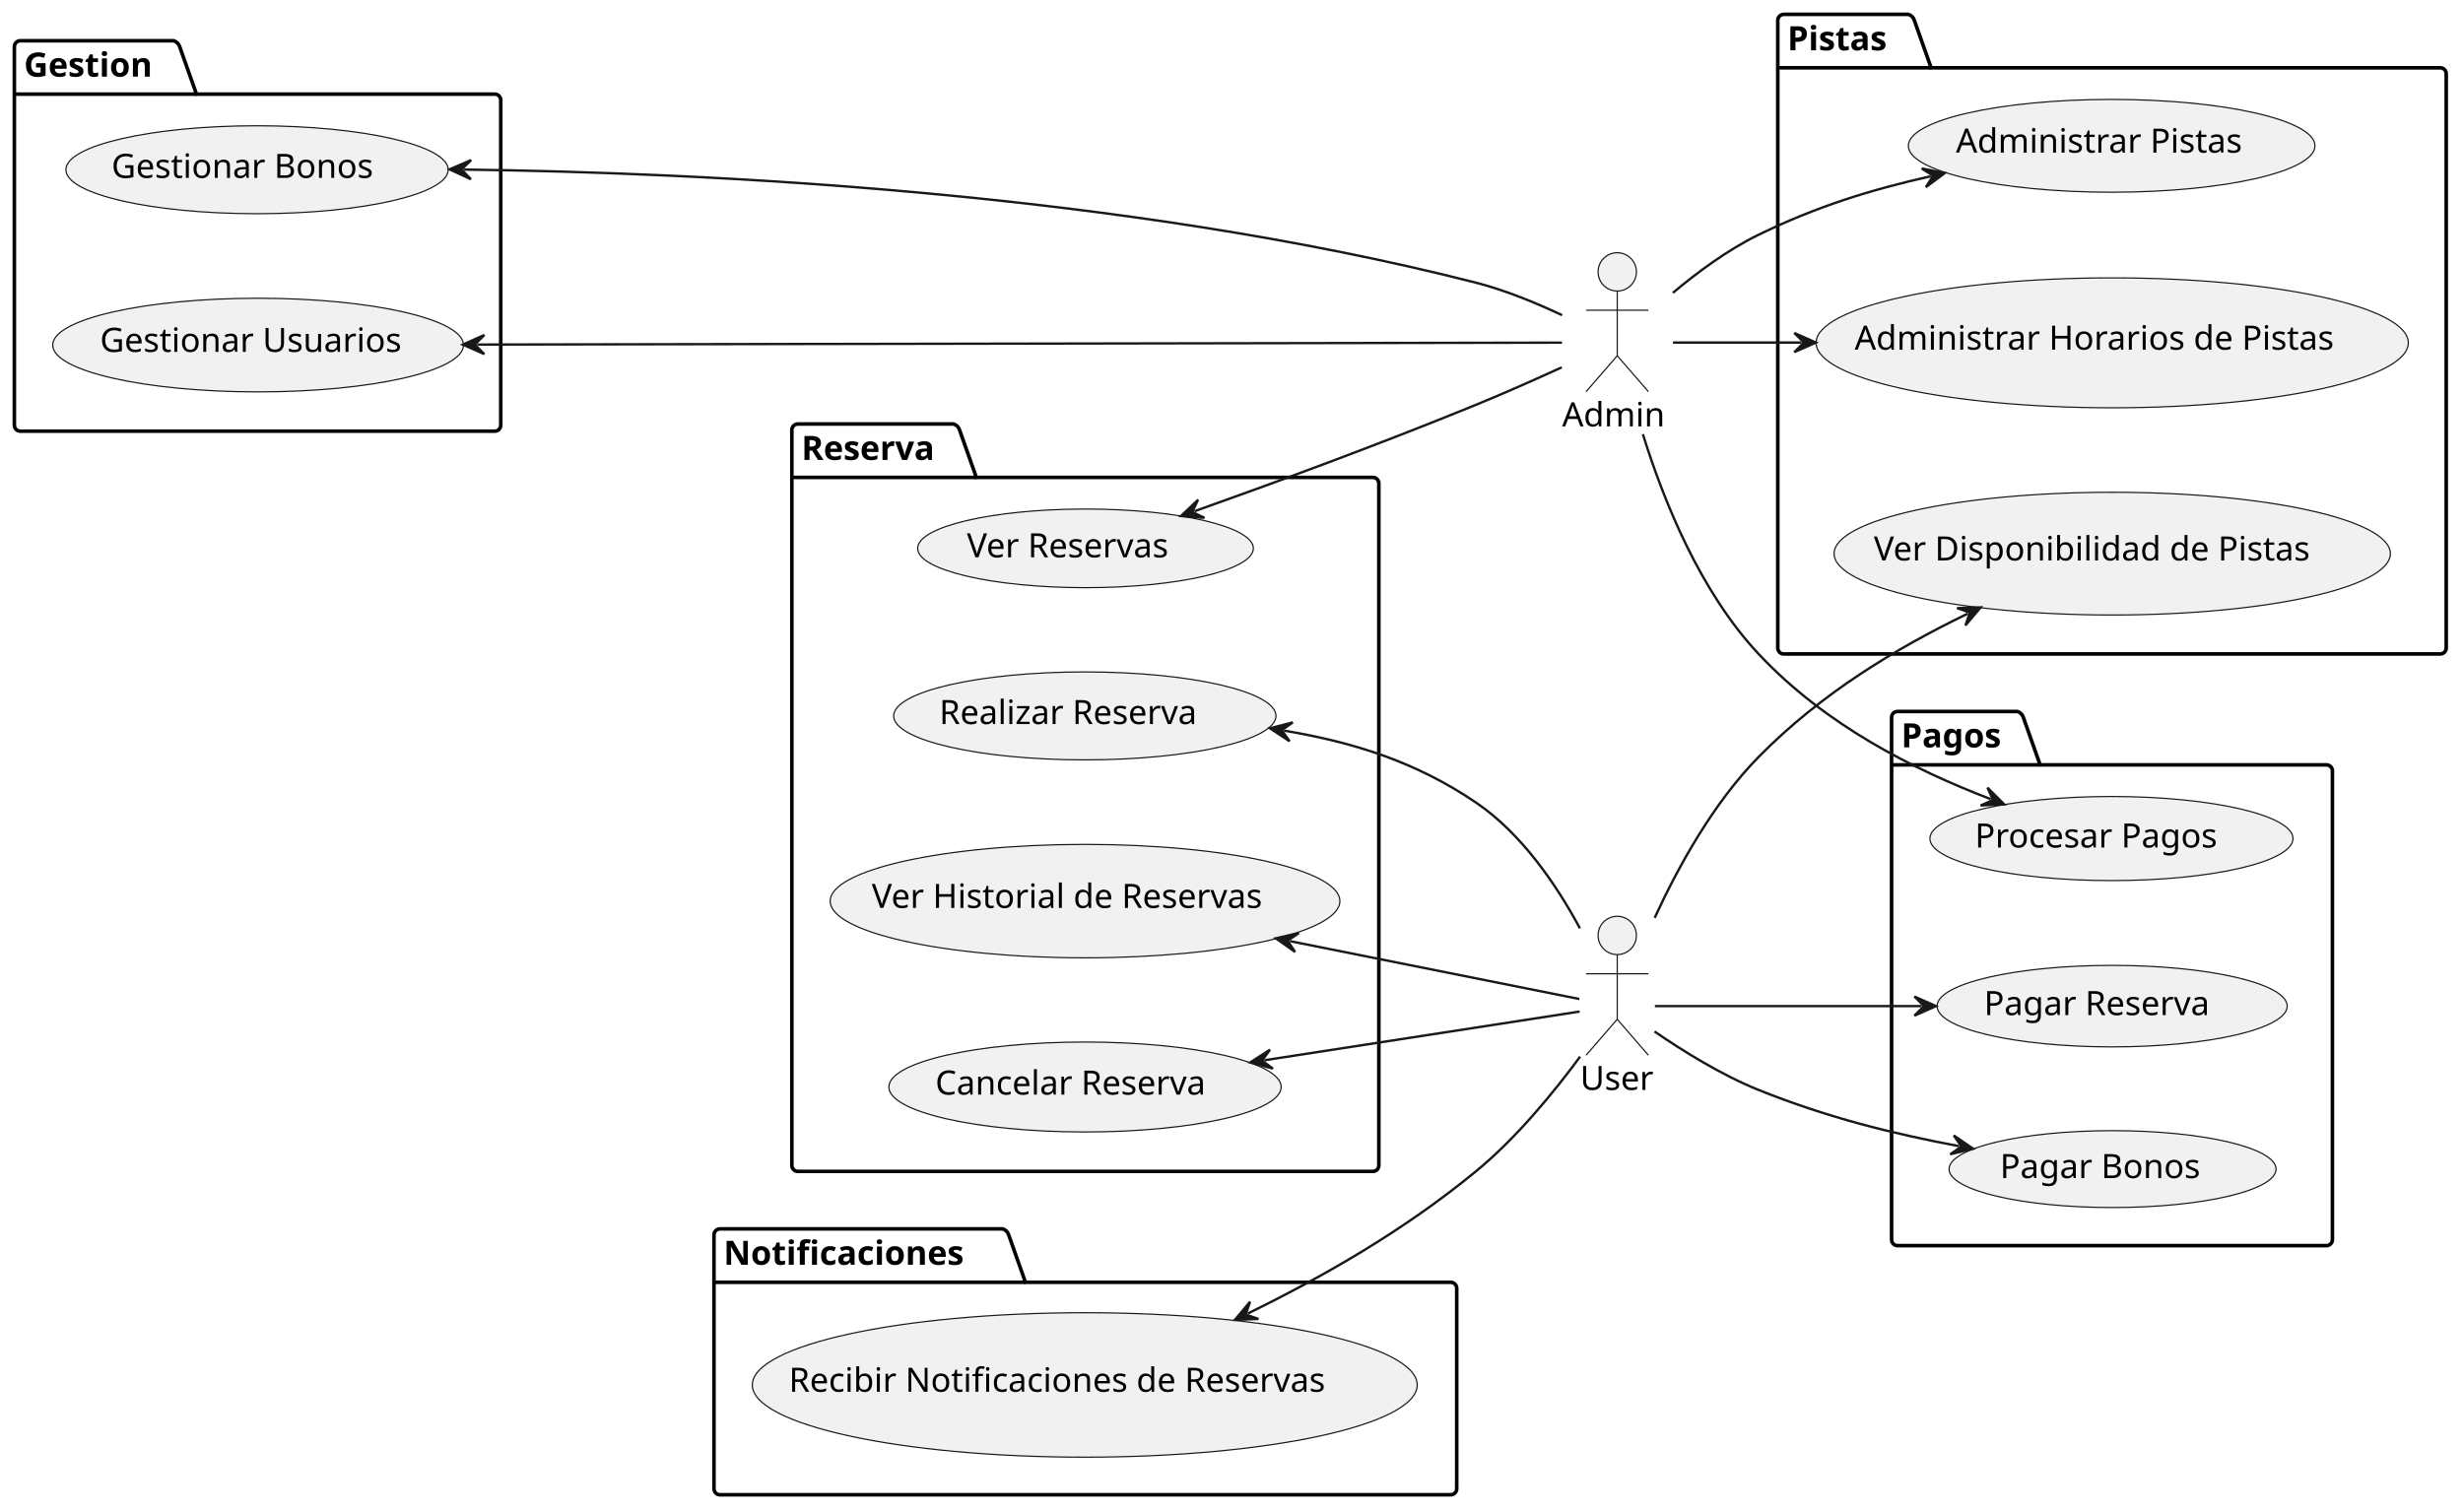
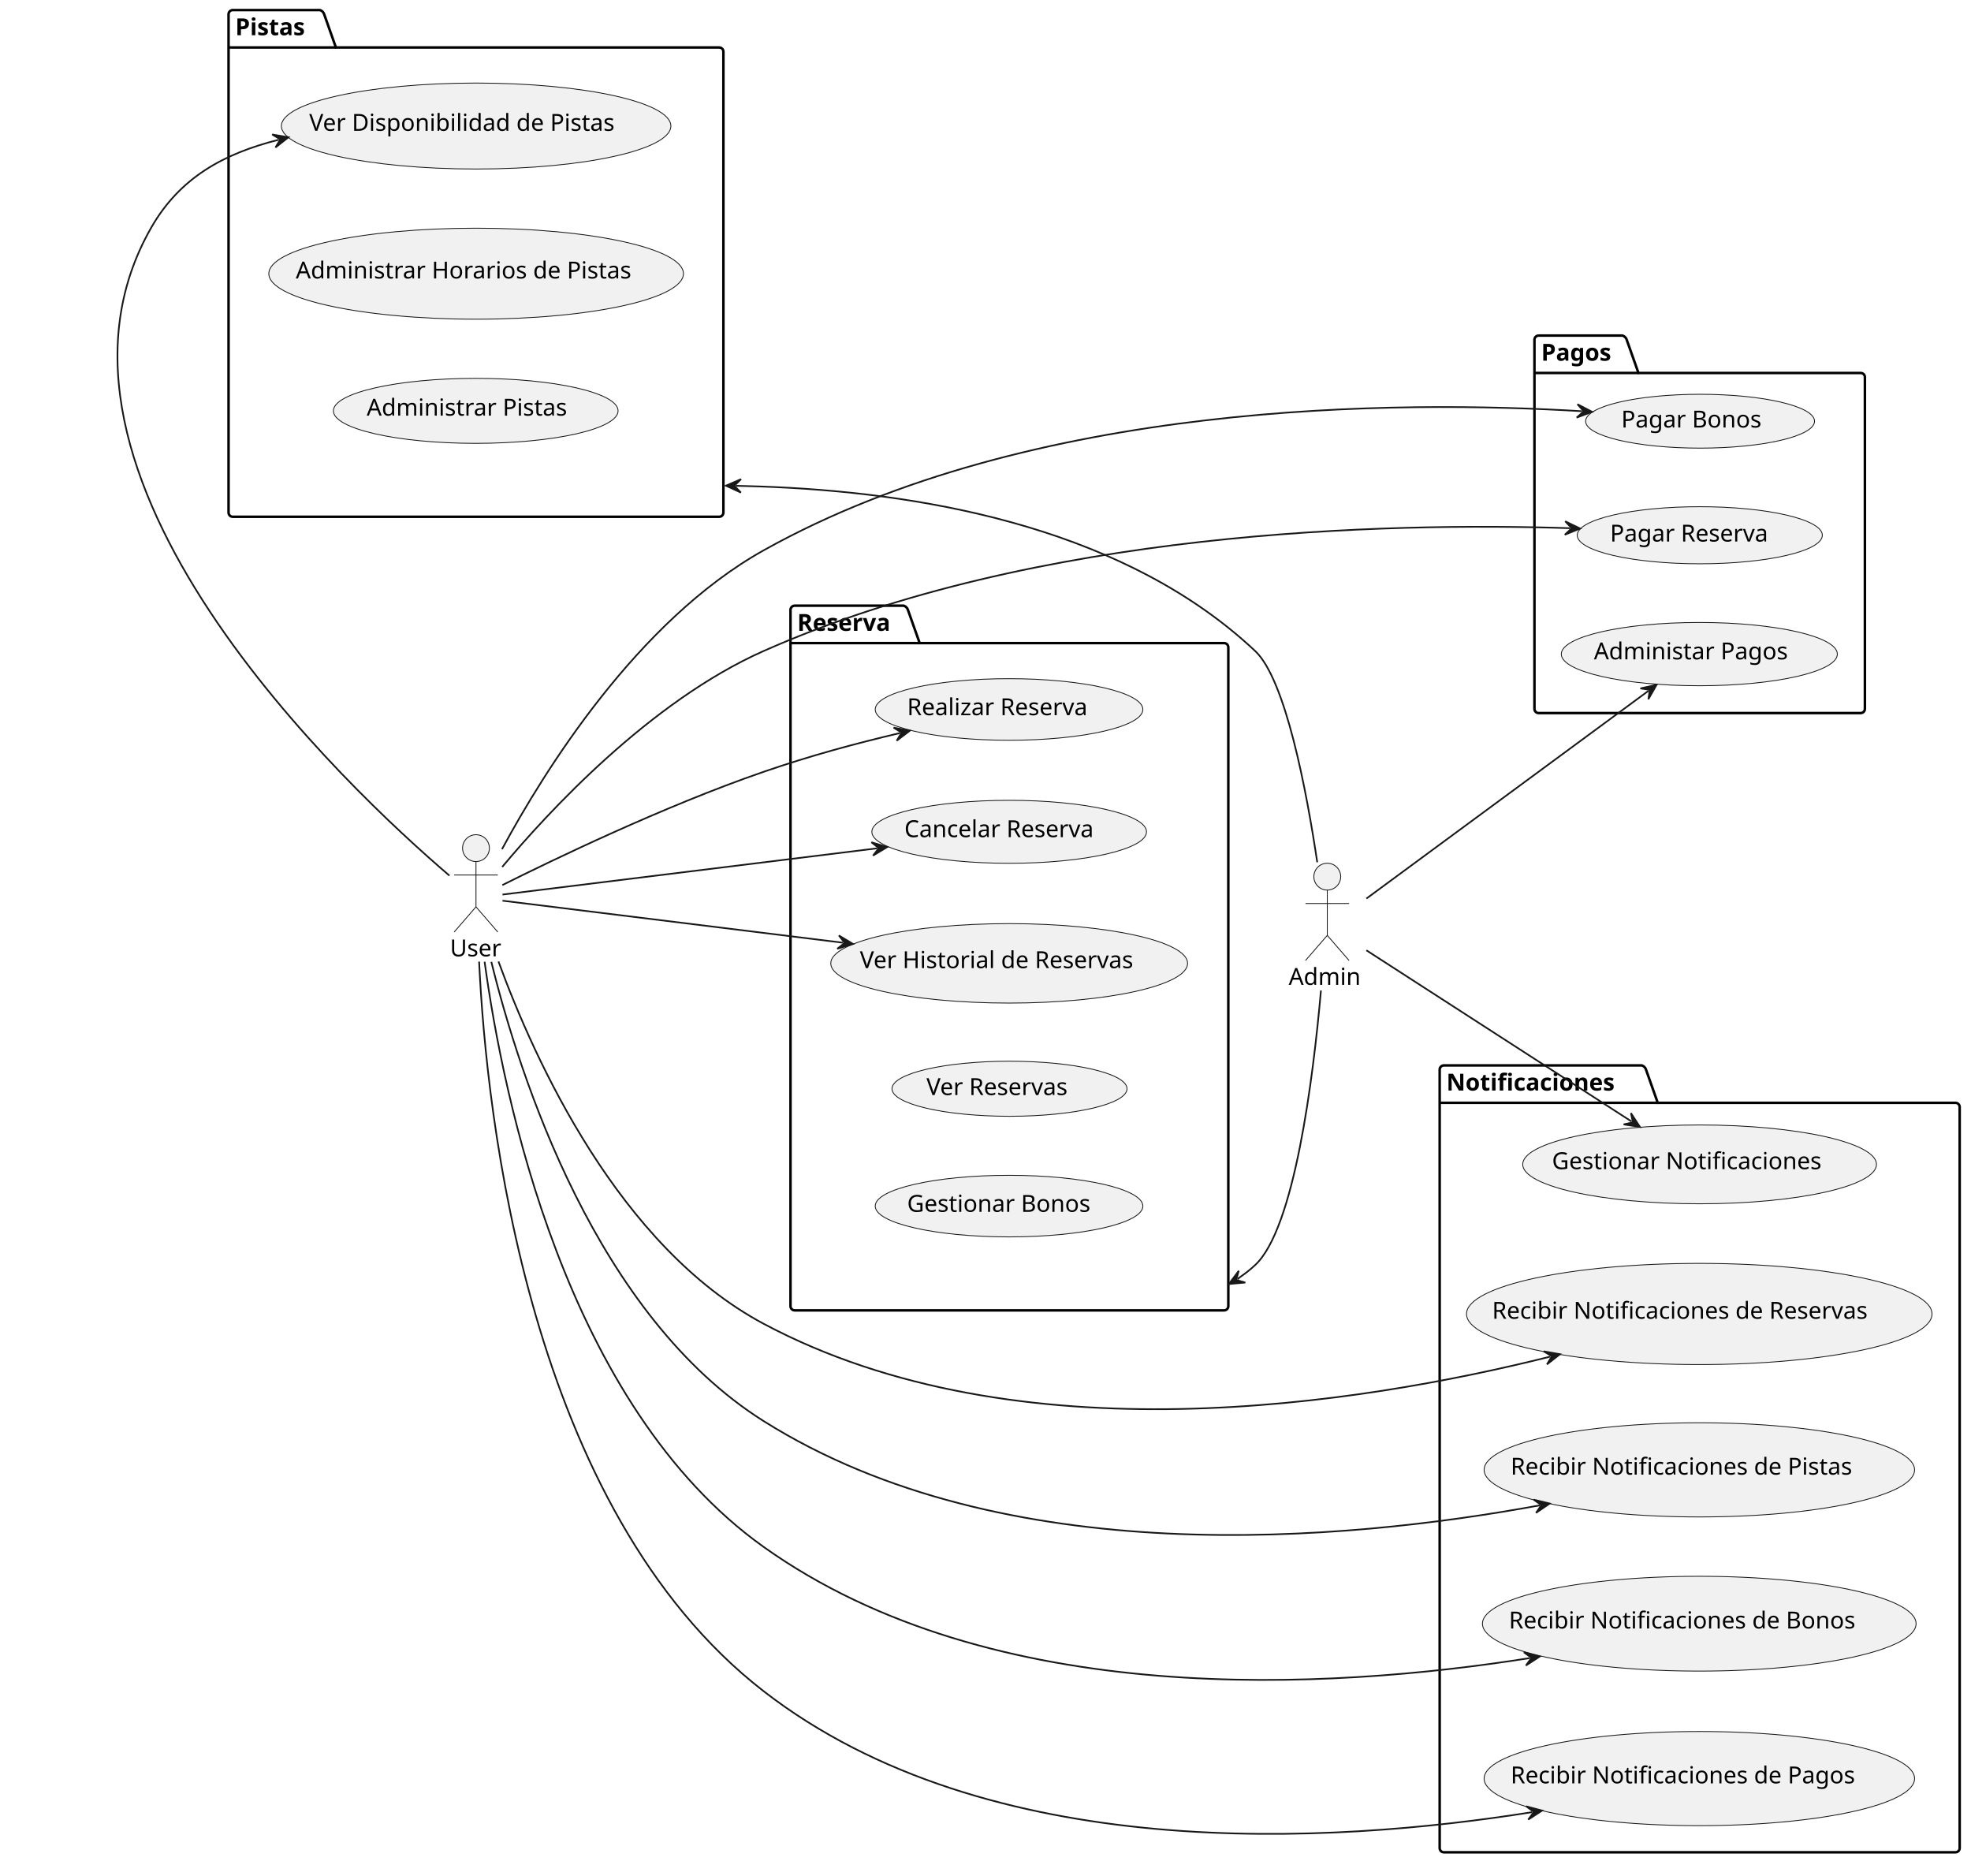
- <svg xmlns="http://www.w3.org/2000/svg" contentStyleType="text/css" height="631px" preserveAspectRatio="none" style="width:1028px;height:631px;background:#FFFFFF;" version="1.1" viewBox="0 0 1028 631" width="1028px" zoomAndPan="magnify">
+ <svg xmlns="http://www.w3.org/2000/svg" contentStyleType="text/css" height="1118px" preserveAspectRatio="none" style="width:1175px;height:1118px;background:#FFFFFF;" version="1.1" viewBox="0 0 1175 1118" width="1175px" zoomAndPan="magnify">
  <defs />
  <g>
    <g id="cluster_Reserva">
-       <path d="M333,177 L398,177 A3.75,3.75 0 0 1 400.5,179.5 L407.5,199.297 L573,199.297 A2.5,2.5 0 0 1 575.5,201.797 L575.5,486.5 A2.5,2.5 0 0 1 573,489 L333,489 A2.5,2.5 0 0 1 330.5,486.5 L330.5,179.5 A2.5,2.5 0 0 1 333,177 " fill="none" style="stroke:#000000;stroke-width:1.5;" />
-       <line style="stroke:#000000;stroke-width:1.5;" x1="330.5" x2="407.5" y1="199.297" y2="199.297" />
-       <text fill="#000000" font-family="sans-serif" font-size="14" font-weight="bold" lengthAdjust="spacing" textLength="64" x="334.5" y="191.995">Reserva</text>
+       <path d="M473.751,361 L538.751,361 A3.75,3.75 0 0 1 541.251,363.5 L548.251,383.297 L729.751,383.297 A2.5,2.5 0 0 1 732.251,385.797 L732.251,778.5 A2.5,2.5 0 0 1 729.751,781 L473.751,781 A2.5,2.5 0 0 1 471.251,778.5 L471.251,363.5 A2.5,2.5 0 0 1 473.751,361 " fill="none" style="stroke:#000000;stroke-width:1.5;" />
+       <line style="stroke:#000000;stroke-width:1.5;" x1="471.251" x2="548.251" y1="383.297" y2="383.297" />
+       <text fill="#000000" font-family="sans-serif" font-size="14" font-weight="bold" lengthAdjust="spacing" textLength="64" x="475.251" y="375.995">Reserva</text>
    </g>
    <g id="cluster_Pistas">
-       <path d="M744.5,6 L796.5,6 A3.75,3.75 0 0 1 799,8.5 L806,28.297 L1018.5,28.297 A2.5,2.5 0 0 1 1021,30.797 L1021,270.5 A2.5,2.5 0 0 1 1018.5,273 L744.5,273 A2.5,2.5 0 0 1 742,270.5 L742,8.5 A2.5,2.5 0 0 1 744.5,6 " fill="none" style="stroke:#000000;stroke-width:1.5;" />
-       <line style="stroke:#000000;stroke-width:1.5;" x1="742" x2="806" y1="28.297" y2="28.297" />
-       <text fill="#000000" font-family="sans-serif" font-size="14" font-weight="bold" lengthAdjust="spacing" textLength="51" x="746" y="20.995">Pistas</text>
-     </g>
-     <g id="cluster_Gestion">
-       <path d="M8.5,17 L72.5,17 A3.75,3.75 0 0 1 75,19.5 L82,39.297 L206.5,39.297 A2.5,2.5 0 0 1 209,41.797 L209,177.5 A2.5,2.5 0 0 1 206.5,180 L8.5,180 A2.5,2.5 0 0 1 6,177.5 L6,19.5 A2.5,2.5 0 0 1 8.5,17 " fill="none" style="stroke:#000000;stroke-width:1.5;" />
-       <line style="stroke:#000000;stroke-width:1.5;" x1="6" x2="82" y1="39.297" y2="39.297" />
-       <text fill="#000000" font-family="sans-serif" font-size="14" font-weight="bold" lengthAdjust="spacing" textLength="63" x="10" y="31.995">Gestion</text>
+       <path d="M138.751,6 L190.751,6 A3.75,3.75 0 0 1 193.251,8.5 L200.251,28.297 L428.751,28.297 A2.5,2.5 0 0 1 431.251,30.797 L431.251,305.5 A2.5,2.5 0 0 1 428.751,308 L138.751,308 A2.5,2.5 0 0 1 136.251,305.5 L136.251,8.5 A2.5,2.5 0 0 1 138.751,6 " fill="none" style="stroke:#000000;stroke-width:1.5;" />
+       <line style="stroke:#000000;stroke-width:1.5;" x1="136.251" x2="200.251" y1="28.297" y2="28.297" />
+       <text fill="#000000" font-family="sans-serif" font-size="14" font-weight="bold" lengthAdjust="spacing" textLength="51" x="140.251" y="20.995">Pistas</text>
    </g>
    <g id="cluster_Pagos">
-       <path d="M792,297 L842,297 A3.75,3.75 0 0 1 844.5,299.5 L851.5,319.297 L971,319.297 A2.5,2.5 0 0 1 973.5,321.797 L973.5,517.5 A2.5,2.5 0 0 1 971,520 L792,520 A2.5,2.5 0 0 1 789.5,517.5 L789.5,299.5 A2.5,2.5 0 0 1 792,297 " fill="none" style="stroke:#000000;stroke-width:1.5;" />
-       <line style="stroke:#000000;stroke-width:1.5;" x1="789.5" x2="851.5" y1="319.297" y2="319.297" />
-       <text fill="#000000" font-family="sans-serif" font-size="14" font-weight="bold" lengthAdjust="spacing" textLength="49" x="793.5" y="311.995">Pagos</text>
+       <path d="M917.251,200 L967.251,200 A3.75,3.75 0 0 1 969.751,202.5 L976.751,222.297 L1109.248,222.297 A2.5,2.5 0 0 1 1111.748,224.797 L1111.748,422.5 A2.5,2.5 0 0 1 1109.248,425 L917.251,425 A2.5,2.5 0 0 1 914.751,422.5 L914.751,202.5 A2.5,2.5 0 0 1 917.251,200 " fill="none" style="stroke:#000000;stroke-width:1.5;" />
+       <line style="stroke:#000000;stroke-width:1.5;" x1="914.751" x2="976.751" y1="222.297" y2="222.297" />
+       <text fill="#000000" font-family="sans-serif" font-size="14" font-weight="bold" lengthAdjust="spacing" textLength="49" x="918.751" y="214.995">Pagos</text>
    </g>
    <g id="cluster_Notificaciones">
-       <path d="M300.5,513 L418.5,513 A3.75,3.75 0 0 1 421,515.5 L428,535.297 L605.5,535.297 A2.5,2.5 0 0 1 608,537.797 L608,621.5 A2.5,2.5 0 0 1 605.5,624 L300.5,624 A2.5,2.5 0 0 1 298,621.5 L298,515.5 A2.5,2.5 0 0 1 300.5,513 " fill="none" style="stroke:#000000;stroke-width:1.5;" />
-       <line style="stroke:#000000;stroke-width:1.5;" x1="298" x2="428" y1="535.297" y2="535.297" />
-       <text fill="#000000" font-family="sans-serif" font-size="14" font-weight="bold" lengthAdjust="spacing" textLength="117" x="302" y="527.995">Notificaciones</text>
+       <path d="M860.751,635 L978.751,635 A3.75,3.75 0 0 1 981.251,637.5 L988.251,657.297 L1165.748,657.297 A2.5,2.5 0 0 1 1168.248,659.797 L1168.248,1101.5 A2.5,2.5 0 0 1 1165.748,1104 L860.751,1104 A2.5,2.5 0 0 1 858.251,1101.5 L858.251,637.5 A2.5,2.5 0 0 1 860.751,635 " fill="none" style="stroke:#000000;stroke-width:1.5;" />
+       <line style="stroke:#000000;stroke-width:1.5;" x1="858.251" x2="988.251" y1="657.297" y2="657.297" />
+       <text fill="#000000" font-family="sans-serif" font-size="14" font-weight="bold" lengthAdjust="spacing" textLength="117" x="862.251" y="649.995">Notificaciones</text>
    </g>
    <g id="elem_UC1">
-       <ellipse cx="452.784" cy="298.857" fill="#F1F1F1" rx="79.784" ry="18.357" style="stroke:#181818;stroke-width:0.5;" />
-       <text fill="#000000" font-family="sans-serif" font-size="14" lengthAdjust="spacing" textLength="118" x="392.036" y="302.261">Realizar Reserva</text>
+       <ellipse cx="601.535" cy="422.857" fill="#F1F1F1" rx="79.784" ry="18.357" style="stroke:#181818;stroke-width:0.5;" />
+       <text fill="#000000" font-family="sans-serif" font-size="14" lengthAdjust="spacing" textLength="118" x="540.787" y="426.261">Realizar Reserva</text>
    </g>
    <g id="elem_UC2">
-       <ellipse cx="452.866" cy="453.773" fill="#F1F1F1" rx="81.866" ry="18.773" style="stroke:#181818;stroke-width:0.5;" />
-       <text fill="#000000" font-family="sans-serif" font-size="14" lengthAdjust="spacing" textLength="123" x="390.38" y="456.946">Cancelar Reserva</text>
+       <ellipse cx="601.617" cy="495.773" fill="#F1F1F1" rx="81.866" ry="18.773" style="stroke:#181818;stroke-width:0.5;" />
+       <text fill="#000000" font-family="sans-serif" font-size="14" lengthAdjust="spacing" textLength="123" x="539.131" y="498.946">Cancelar Reserva</text>
+     </g>
+     <g id="elem_UC9">
+       <ellipse cx="601.619" cy="574.174" fill="#F1F1F1" rx="106.368" ry="23.674" style="stroke:#181818;stroke-width:0.5;" />
+       <text fill="#000000" font-family="sans-serif" font-size="14" lengthAdjust="spacing" textLength="178" x="512.619" y="577.02">Ver Historial de Reservas</text>
    </g>
    <g id="elem_UC5">
-       <ellipse cx="453.063" cy="228.913" fill="#F1F1F1" rx="70.063" ry="16.413" style="stroke:#181818;stroke-width:0.5;" />
-       <text fill="#000000" font-family="sans-serif" font-size="14" lengthAdjust="spacing" textLength="93" x="403.563" y="232.66">Ver Reservas</text>
+       <ellipse cx="601.814" cy="648.913" fill="#F1F1F1" rx="70.063" ry="16.413" style="stroke:#181818;stroke-width:0.5;" />
+       <text fill="#000000" font-family="sans-serif" font-size="14" lengthAdjust="spacing" textLength="93" x="552.314" y="652.66">Ver Reservas</text>
    </g>
-     <g id="elem_UC9">
-       <ellipse cx="452.868" cy="376.174" fill="#F1F1F1" rx="106.368" ry="23.674" style="stroke:#181818;stroke-width:0.5;" />
-       <text fill="#000000" font-family="sans-serif" font-size="14" lengthAdjust="spacing" textLength="178" x="363.868" y="379.02">Ver Historial de Reservas</text>
+     <g id="elem_UC11">
+       <ellipse cx="601.535" cy="718.857" fill="#F1F1F1" rx="79.784" ry="18.357" style="stroke:#181818;stroke-width:0.5;" />
+       <text fill="#000000" font-family="sans-serif" font-size="14" lengthAdjust="spacing" textLength="118" x="540.787" y="722.261">Gestionar Bonos</text>
+     </g>
+     <g id="elem_UC10">
+       <ellipse cx="283.842" cy="163.118" fill="#F1F1F1" rx="123.591" ry="27.118" style="stroke:#181818;stroke-width:0.5;" />
+       <text fill="#000000" font-family="sans-serif" font-size="14" lengthAdjust="spacing" textLength="215" x="176.342" y="165.965">Administrar Horarios de Pistas</text>
+     </g>
+     <g id="elem_UC15">
+       <ellipse cx="283.61" cy="244.872" fill="#F1F1F1" rx="84.859" ry="19.372" style="stroke:#181818;stroke-width:0.5;" />
+       <text fill="#000000" font-family="sans-serif" font-size="14" lengthAdjust="spacing" textLength="130" x="218.61" y="247.719">Administrar Pistas</text>
    </g>
    <g id="elem_UC3">
-       <ellipse cx="881.594" cy="231.119" fill="#F1F1F1" rx="116.094" ry="25.619" style="stroke:#181818;stroke-width:0.5;" />
-       <text fill="#000000" font-family="sans-serif" font-size="14" lengthAdjust="spacing" textLength="199" x="782.094" y="233.965">Ver Disponibilidad de Pistas</text>
-     </g>
-     <g id="elem_UC10">
-       <ellipse cx="881.591" cy="143.118" fill="#F1F1F1" rx="123.591" ry="27.118" style="stroke:#181818;stroke-width:0.5;" />
-       <text fill="#000000" font-family="sans-serif" font-size="14" lengthAdjust="spacing" textLength="215" x="774.091" y="145.965">Administrar Horarios de Pistas</text>
-     </g>
-     <g id="elem_UC15">
-       <ellipse cx="881.359" cy="60.872" fill="#F1F1F1" rx="84.859" ry="19.372" style="stroke:#181818;stroke-width:0.5;" />
-       <text fill="#000000" font-family="sans-serif" font-size="14" lengthAdjust="spacing" textLength="130" x="816.359" y="63.718">Administrar Pistas</text>
-     </g>
-     <g id="elem_UC6">
-       <ellipse cx="107.728" cy="144.046" fill="#F1F1F1" rx="85.728" ry="19.546" style="stroke:#181818;stroke-width:0.5;" />
-       <text fill="#000000" font-family="sans-serif" font-size="14" lengthAdjust="spacing" textLength="132" x="41.728" y="146.892">Gestionar Usuarios</text>
-     </g>
-     <g id="elem_UC11">
-       <ellipse cx="107.284" cy="70.857" fill="#F1F1F1" rx="79.784" ry="18.357" style="stroke:#181818;stroke-width:0.5;" />
-       <text fill="#000000" font-family="sans-serif" font-size="14" lengthAdjust="spacing" textLength="118" x="46.536" y="74.261">Gestionar Bonos</text>
+       <ellipse cx="283.845" cy="75.119" fill="#F1F1F1" rx="116.094" ry="25.619" style="stroke:#181818;stroke-width:0.5;" />
+       <text fill="#000000" font-family="sans-serif" font-size="14" lengthAdjust="spacing" textLength="199" x="184.345" y="77.965">Ver Disponibilidad de Pistas</text>
    </g>
    <g id="elem_UC13">
-       <ellipse cx="881.568" cy="420.014" fill="#F1F1F1" rx="73.068" ry="17.014" style="stroke:#181818;stroke-width:0.5;" />
-       <text fill="#000000" font-family="sans-serif" font-size="14" lengthAdjust="spacing" textLength="101" x="828.068" y="423.761">Pagar Reserva</text>
+       <ellipse cx="1013.319" cy="319.014" fill="#F1F1F1" rx="73.068" ry="17.014" style="stroke:#181818;stroke-width:0.5;" />
+       <text fill="#000000" font-family="sans-serif" font-size="14" lengthAdjust="spacing" textLength="101" x="959.819" y="322.761">Pagar Reserva</text>
    </g>
    <g id="elem_UC14">
-       <ellipse cx="881.74" cy="488.048" fill="#F1F1F1" rx="68.24" ry="16.048" style="stroke:#181818;stroke-width:0.5;" />
-       <text fill="#000000" font-family="sans-serif" font-size="14" lengthAdjust="spacing" textLength="88" x="834.74" y="491.796">Pagar Bonos</text>
+       <ellipse cx="1013.491" cy="251.048" fill="#F1F1F1" rx="68.24" ry="16.048" style="stroke:#181818;stroke-width:0.5;" />
+       <text fill="#000000" font-family="sans-serif" font-size="14" lengthAdjust="spacing" textLength="88" x="966.491" y="254.796">Pagar Bonos</text>
    </g>
    <g id="elem_UC12">
-       <ellipse cx="881.275" cy="350.055" fill="#F1F1F1" rx="75.775" ry="17.555" style="stroke:#181818;stroke-width:0.5;" />
-       <text fill="#000000" font-family="sans-serif" font-size="14" lengthAdjust="spacing" textLength="108" x="824.275" y="353.803">Procesar Pagos</text>
+       <ellipse cx="1013.039" cy="389.858" fill="#F1F1F1" rx="82.288" ry="18.858" style="stroke:#181818;stroke-width:0.5;" />
+       <text fill="#000000" font-family="sans-serif" font-size="14" lengthAdjust="spacing" textLength="124" x="950.201" y="392.984">Administar Pagos</text>
    </g>
    <g id="elem_UC8">
-       <ellipse cx="452.758" cy="578.152" fill="#F1F1F1" rx="138.758" ry="30.152" style="stroke:#181818;stroke-width:0.5;" />
-       <text fill="#000000" font-family="sans-serif" font-size="14" lengthAdjust="spacing" textLength="247" x="329.258" y="580.998">Recibir Notificaciones de Reservas</text>
+       <ellipse cx="1013.009" cy="783.152" fill="#F1F1F1" rx="138.758" ry="30.152" style="stroke:#181818;stroke-width:0.5;" />
+       <text fill="#000000" font-family="sans-serif" font-size="14" lengthAdjust="spacing" textLength="247" x="889.509" y="785.998">Recibir Notificaciones de
+                 Reservas</text>
+     </g>
+     <g id="elem_UC4">
+       <ellipse cx="1013.005" cy="967.751" fill="#F1F1F1" rx="129.254" ry="28.251" style="stroke:#181818;stroke-width:0.5;" />
+       <text fill="#000000" font-family="sans-serif" font-size="14" lengthAdjust="spacing" textLength="227" x="899.505" y="970.598">Recibir Notificaciones de Bonos</text>
+     </g>
+     <g id="elem_UC16">
+       <ellipse cx="1013.059" cy="1060.062" fill="#F1F1F1" rx="128.308" ry="28.062" style="stroke:#181818;stroke-width:0.5;" />
+       <text fill="#000000" font-family="sans-serif" font-size="14" lengthAdjust="spacing" textLength="225" x="900.559" y="1062.908">Recibir Notificaciones de
+                 Pagos</text>
+     </g>
+     <g id="elem_UC17">
+       <ellipse cx="1013.059" cy="876.062" fill="#F1F1F1" rx="128.308" ry="28.062" style="stroke:#181818;stroke-width:0.5;" />
+       <text fill="#000000" font-family="sans-serif" font-size="14" lengthAdjust="spacing" textLength="225" x="900.559" y="878.908">Recibir Notificaciones de
+                 Pistas</text>
+     </g>
+     <g id="elem_UC7">
+       <ellipse cx="1013.201" cy="693.99" fill="#F1F1F1" rx="105.45" ry="23.49" style="stroke:#181818;stroke-width:0.5;" />
+       <text fill="#000000" font-family="sans-serif" font-size="14" lengthAdjust="spacing" textLength="176" x="925.201" y="696.837">Gestionar Notificaciones</text>
    </g>
    <g id="elem_U">
-       <ellipse cx="675" cy="390.5" fill="#F1F1F1" rx="8" ry="8" style="stroke:#181818;stroke-width:0.5;" />
-       <path d="M675,398.5 L675,425.5 M662,406.5 L688,406.5 M675,425.5 L662,440.5 M675,425.5 L688,440.5 " fill="none" style="stroke:#181818;stroke-width:0.5;" />
-       <text fill="#000000" font-family="sans-serif" font-size="14" lengthAdjust="spacing" textLength="31" x="659.5" y="454.995">User</text>
+       <ellipse cx="283.751" cy="505.5" fill="#F1F1F1" rx="8" ry="8" style="stroke:#181818;stroke-width:0.5;" />
+       <path d="M283.751,513.5 L283.751,540.5 M270.751,521.5 L296.751,521.5 M283.751,540.5 L270.751,555.5 M283.751,540.5 L296.751,555.5 " fill="none" style="stroke:#181818;stroke-width:0.5;" />
+       <text fill="#000000" font-family="sans-serif" font-size="14" lengthAdjust="spacing" textLength="31" x="268.251" y="569.995">User</text>
    </g>
    <g id="elem_A">
-       <ellipse cx="675" cy="113.5" fill="#F1F1F1" rx="8" ry="8" style="stroke:#181818;stroke-width:0.5;" />
-       <path d="M675,121.5 L675,148.5 M662,129.5 L688,129.5 M675,148.5 L662,163.5 M675,148.5 L688,163.5 " fill="none" style="stroke:#181818;stroke-width:0.5;" />
-       <text fill="#000000" font-family="sans-serif" font-size="14" lengthAdjust="spacing" textLength="46" x="652" y="177.995">Admin</text>
+       <ellipse cx="791.251" cy="522.5" fill="#F1F1F1" rx="8" ry="8" style="stroke:#181818;stroke-width:0.5;" />
+       <path d="M791.251,530.5 L791.251,557.5 M778.251,538.5 L804.251,538.5 M791.251,557.5 L778.251,572.5 M791.251,557.5 L804.251,572.5 " fill="none" style="stroke:#181818;stroke-width:0.5;" />
+       <text fill="#000000" font-family="sans-serif" font-size="14" lengthAdjust="spacing" textLength="46" x="768.251" y="586.995">Admin</text>
    </g>
-     <g id="link_A_UC15">
-       <path d="M698.23,122.241 C708.464,113.65 721.169,104.255 734,98 C758.169,86.217 780.617,79.257 805.866,73.566 " fill="none" id="A-to-UC15" style="stroke:#181818;stroke-width:1.0;" />
-       <polygon fill="#181818" points="811.719,72.246,802.06,70.323,806.841,73.346,803.819,78.127,811.719,72.246" style="stroke:#181818;stroke-width:1.0;" />
+     <g id="link_Reserva_A">
+       <path d="M737.804,762.387 C739.519,761.394 737.251,762.528 738.894,761.416 C742.179,759.193 745.309,756.729 748.251,754 C771.69,732.26 782.862,642.629 787.478,590.352 " fill="none" id="Reserva-backto-A" style="stroke:#181818;stroke-width:1.0;" />
+       <polygon fill="#181818" points="732.562,765.307,742.371,764.422,736.93,762.874,738.479,757.433,732.562,765.307" style="stroke:#181818;stroke-width:1.0;" />
    </g>
-     <g id="link_UC5_A">
-       <path d="M498.558,213.406 C531.55,201.689 574.357,186.023 616,169 C627.951,164.115 641.093,158.264 651.841,153.351 " fill="none" id="UC5-backto-A" style="stroke:#181818;stroke-width:1.0;" />
-       <polygon fill="#181818" points="492.904,215.414,502.724,216.171,497.616,213.741,500.046,208.633,492.904,215.414" style="stroke:#181818;stroke-width:1.0;" />
-     </g>
-     <g id="link_UC6_A">
-       <path d="M199.161,143.839 C332.113,143.604 576.492,143.172 651.938,143.039 " fill="none" id="UC6-backto-A" style="stroke:#181818;stroke-width:1.0;" />
-       <polygon fill="#181818" points="193.161,143.85,202.168,147.834,198.161,143.841,202.154,139.834,193.161,143.85" style="stroke:#181818;stroke-width:1.0;" />
-     </g>
-     <g id="link_A_UC10">
-       <path d="M698.274,143 C713.492,143 728.992,143 751.913,143 " fill="none" id="A-to-UC10" style="stroke:#181818;stroke-width:1.0;" />
-       <polygon fill="#181818" points="757.913,143,748.913,139,752.913,143,748.913,147,757.913,143" style="stroke:#181818;stroke-width:1.0;" />
-     </g>
-     <g id="link_UC11_A">
-       <path d="M193.609,70.776 C294.568,72.115 467.882,80.233 616,118 C628.325,121.143 641.389,126.57 651.992,131.567 " fill="none" id="UC11-backto-A" style="stroke:#181818;stroke-width:1.0;" />
-       <polygon fill="#181818" points="187.61,70.697,196.556,74.816,192.61,70.763,196.662,66.817,187.61,70.697" style="stroke:#181818;stroke-width:1.0;" />
+     <g id="link_Pistas_A">
+       <path d="M438.732,289.553 C441.618,289.592 440.688,289.606 443.619,289.674 C449.481,289.811 455.428,290.011 461.447,290.28 C557.75,294.589 672.414,316.803 748.251,388 C766.357,404.999 778.862,471.026 785.269,513.941 " fill="none" id="Pistas-backto-A" style="stroke:#181818;stroke-width:1.0;" />
+       <polygon fill="#181818" points="432.733,289.489,441.689,293.586,437.732,289.543,441.775,285.586,432.733,289.489" style="stroke:#181818;stroke-width:1.0;" />
    </g>
    <g id="link_A_UC12">
-       <path d="M685.704,181.263 C694.455,209.415 709.742,247.13 734,273 C762.106,302.972 798.922,321.336 830.893,333.606 " fill="none" id="A-to-UC12" style="stroke:#181818;stroke-width:1.0;" />
-       <polygon fill="#181818" points="836.495,335.756,829.526,328.797,831.827,333.964,826.659,336.266,836.495,335.756" style="stroke:#181818;stroke-width:1.0;" />
+       <path d="M814.556,535.575 C855.958,505.088 939.561,443.527 982.711,411.752 " fill="none" id="A-to-UC12" style="stroke:#181818;stroke-width:1.0;" />
+       <polygon fill="#181818" points="987.542,408.194,977.923,410.31,983.516,411.159,982.667,416.752,987.542,408.194" style="stroke:#181818;stroke-width:1.0;" />
    </g>
-     <g id="link_UC1_U">
-       <path d="M535.962,305.013 C564.815,309.833 590.834,317.954 616,335 C635.081,347.924 649.659,369.406 659.428,387.54 " fill="none" id="UC1-backto-U" style="stroke:#181818;stroke-width:1.0;" />
-       <polygon fill="#181818" points="530.044,304.024,538.262,309.452,534.976,304.848,539.58,301.562,530.044,304.024" style="stroke:#181818;stroke-width:1.0;" />
+     <g id="link_A_UC7">
+       <path d="M814.556,566.397 C853.009,591.216 926.99,638.967 972.623,668.422 " fill="none" id="A-to-UC7" style="stroke:#181818;stroke-width:1.0;" />
+       <polygon fill="#181818" points="977.664,671.676,972.272,663.434,973.463,668.964,967.933,670.156,977.664,671.676" style="stroke:#181818;stroke-width:1.0;" />
    </g>
-     <g id="link_UC2_U">
-       <path d="M527.732,442.605 C576.213,435.113 631.654,426.544 659.309,422.27 " fill="none" id="UC2-backto-U" style="stroke:#181818;stroke-width:1.0;" />
-       <polygon fill="#181818" points="521.802,443.521,531.307,446.1,526.743,442.757,530.086,438.193,521.802,443.521" style="stroke:#181818;stroke-width:1.0;" />
+     <g id="link_U_UC1">
+       <path d="M299.471,527.529 C328.605,512.967 395.935,480.431 455.251,460 C483.468,450.281 509.712,443.234 536.557,436.888 " fill="none" id="U-to-UC1" style="stroke:#181818;stroke-width:1.0;" />
+       <polygon fill="#181818" points="542.396,435.508,532.717,433.686,537.53,436.658,534.558,441.471,542.396,435.508" style="stroke:#181818;stroke-width:1.0;" />
    </g>
-     <g id="link_U_UC3">
-       <path d="M690.627,383.147 C700.496,361.684 715.158,335.165 734,316 C760.284,289.265 791.328,270.695 821.29,256.16 " fill="none" id="U-to-UC3" style="stroke:#181818;stroke-width:1.0;" />
-       <polygon fill="#181818" points="826.688,253.541,816.845,253.87,822.189,255.723,820.336,261.068,826.688,253.541" style="stroke:#181818;stroke-width:1.0;" />
+     <g id="link_U_UC2">
+       <path d="M299.568,533.171 C339.835,528.202 447.358,514.931 522.946,505.603 " fill="none" id="U-to-UC2" style="stroke:#181818;stroke-width:1.0;" />
+       <polygon fill="#181818" points="528.901,504.868,519.479,502,523.938,505.48,520.459,509.94,528.901,504.868" style="stroke:#181818;stroke-width:1.0;" />
    </g>
-     <g id="link_UC8_U">
-       <path d="M520.811,548.333 C552.596,532.742 585.609,513.934 616,489 C632.938,475.104 648.696,455.77 659.499,441.103 " fill="none" id="UC8-backto-U" style="stroke:#181818;stroke-width:1.0;" />
-       <polygon fill="#181818" points="515.424,550.976,525.266,550.603,519.913,548.774,521.743,543.421,515.424,550.976" style="stroke:#181818;stroke-width:1.0;" />
+     <g id="link_UC3_U">
+       <path d="M166.145,83.293 C133.171,91.583 107.212,105.97 90.251,135.5 C6,282.184 208.482,471.029 267.934,521.898 " fill="none" id="UC3-backto-U" style="stroke:#181818;stroke-width:1.0;" />
+       <polygon fill="#181818" points="171.964,81.83,162.26,80.145,167.115,83.049,164.211,87.904,171.964,81.83" style="stroke:#181818;stroke-width:1.0;" />
    </g>
-     <g id="link_UC9_U">
-       <path d="M538.376,392.876 C584.775,402.155 633.458,411.892 659.173,417.035 " fill="none" id="UC9-backto-U" style="stroke:#181818;stroke-width:1.0;" />
-       <polygon fill="#181818" points="532.493,391.699,540.534,397.386,537.396,392.68,542.103,389.542,532.493,391.699" style="stroke:#181818;stroke-width:1.0;" />
+     <g id="link_U_UC9">
+       <path d="M299.568,536.829 C336.358,541.369 428.303,552.717 502.585,561.885 " fill="none" id="U-to-UC9" style="stroke:#181818;stroke-width:1.0;" />
+       <polygon fill="#181818" points="508.54,562.62,500.098,557.548,503.578,562.008,499.118,565.487,508.54,562.62" style="stroke:#181818;stroke-width:1.0;" />
    </g>
    <g id="link_U_UC13">
-       <path d="M690.707,420 C715.068,420 759.344,420 802.032,420 " fill="none" id="U-to-UC13" style="stroke:#181818;stroke-width:1.0;" />
-       <polygon fill="#181818" points="808.032,420,799.032,416,803.032,420,799.032,424,808.032,420" style="stroke:#181818;stroke-width:1.0;" />
+       <path d="M299.369,516.728 C326.33,484.495 387.367,418.102 455.251,388 C618.259,315.716 826.847,311.325 935.973,314.808 " fill="none" id="U-to-UC13" style="stroke:#181818;stroke-width:1.0;" />
+       <polygon fill="#181818" points="941.97,314.999,933.102,310.714,936.972,314.839,932.847,318.71,941.97,314.999" style="stroke:#181818;stroke-width:1.0;" />
    </g>
    <g id="link_U_UC14">
-       <path d="M690.568,430.608 C701.899,438.398 718.287,448.683 734,455 C762.544,466.475 790.003,473.277 817.67,478.468 " fill="none" id="U-to-UC14" style="stroke:#181818;stroke-width:1.0;" />
-       <polygon fill="#181818" points="823.567,479.574,815.459,473.983,818.653,478.652,813.984,481.846,823.567,479.574" style="stroke:#181818;stroke-width:1.0;" />
+       <path d="M299.268,506.135 C324.203,459.892 379.858,370.13 455.251,328 C615.461,238.474 834.768,238.55 943.152,245.1 " fill="none" id="U-to-UC14" style="stroke:#181818;stroke-width:1.0;" />
+       <polygon fill="#181818" points="949.141,245.462,940.399,240.926,944.15,245.16,939.916,248.912,949.141,245.462" style="stroke:#181818;stroke-width:1.0;" />
+     </g>
+     <g id="link_U_UC8">
+       <path d="M297.161,573.064 C318.664,631.922 369.017,743.025 455.251,789 C606.723,869.757 810.101,837.097 924.156,808.582 " fill="none" id="U-to-UC8" style="stroke:#181818;stroke-width:1.0;" />
+       <polygon fill="#181818" points="929.977,807.127,920.275,805.429,925.126,808.34,922.216,813.191,929.977,807.127" style="stroke:#181818;stroke-width:1.0;" />
+     </g>
+     <g id="link_U_UC4">
+       <path d="M288.892,573.208 C299.801,653.205 337.161,837.854 455.251,922 C592.057,1019.482 792.639,1007.09 912.008,988.244 " fill="none" id="U-to-UC4" style="stroke:#181818;stroke-width:1.0;" />
+       <polygon fill="#181818" points="917.935,987.308,908.421,984.76,912.996,988.088,909.669,992.663,917.935,987.308" style="stroke:#181818;stroke-width:1.0;" />
+     </g>
+     <g id="link_U_UC16">
+       <path d="M285.618,573.135 C289.969,665.077 314.979,899.369 455.251,1008 C589.149,1111.696 793.142,1099.195 913.393,1080.08 " fill="none" id="U-to-UC16" style="stroke:#181818;stroke-width:1.0;" />
+       <polygon fill="#181818" points="919.319,1079.138,909.803,1076.601,914.381,1079.923,911.058,1084.501,919.319,1079.138" style="stroke:#181818;stroke-width:1.0;" />
+     </g>
+     <g id="link_U_UC17">
+       <path d="M292.908,573.259 C309.778,641.827 355.575,784.322 455.251,847 C598.908,937.334 801.007,918.662 917.933,897.211 " fill="none" id="U-to-UC17" style="stroke:#181818;stroke-width:1.0;" />
+       <polygon fill="#181818" points="923.835,896.128,914.261,893.818,918.917,897.03,915.704,901.686,923.835,896.128" style="stroke:#181818;stroke-width:1.0;" />
    </g>
  </g>
</svg>
